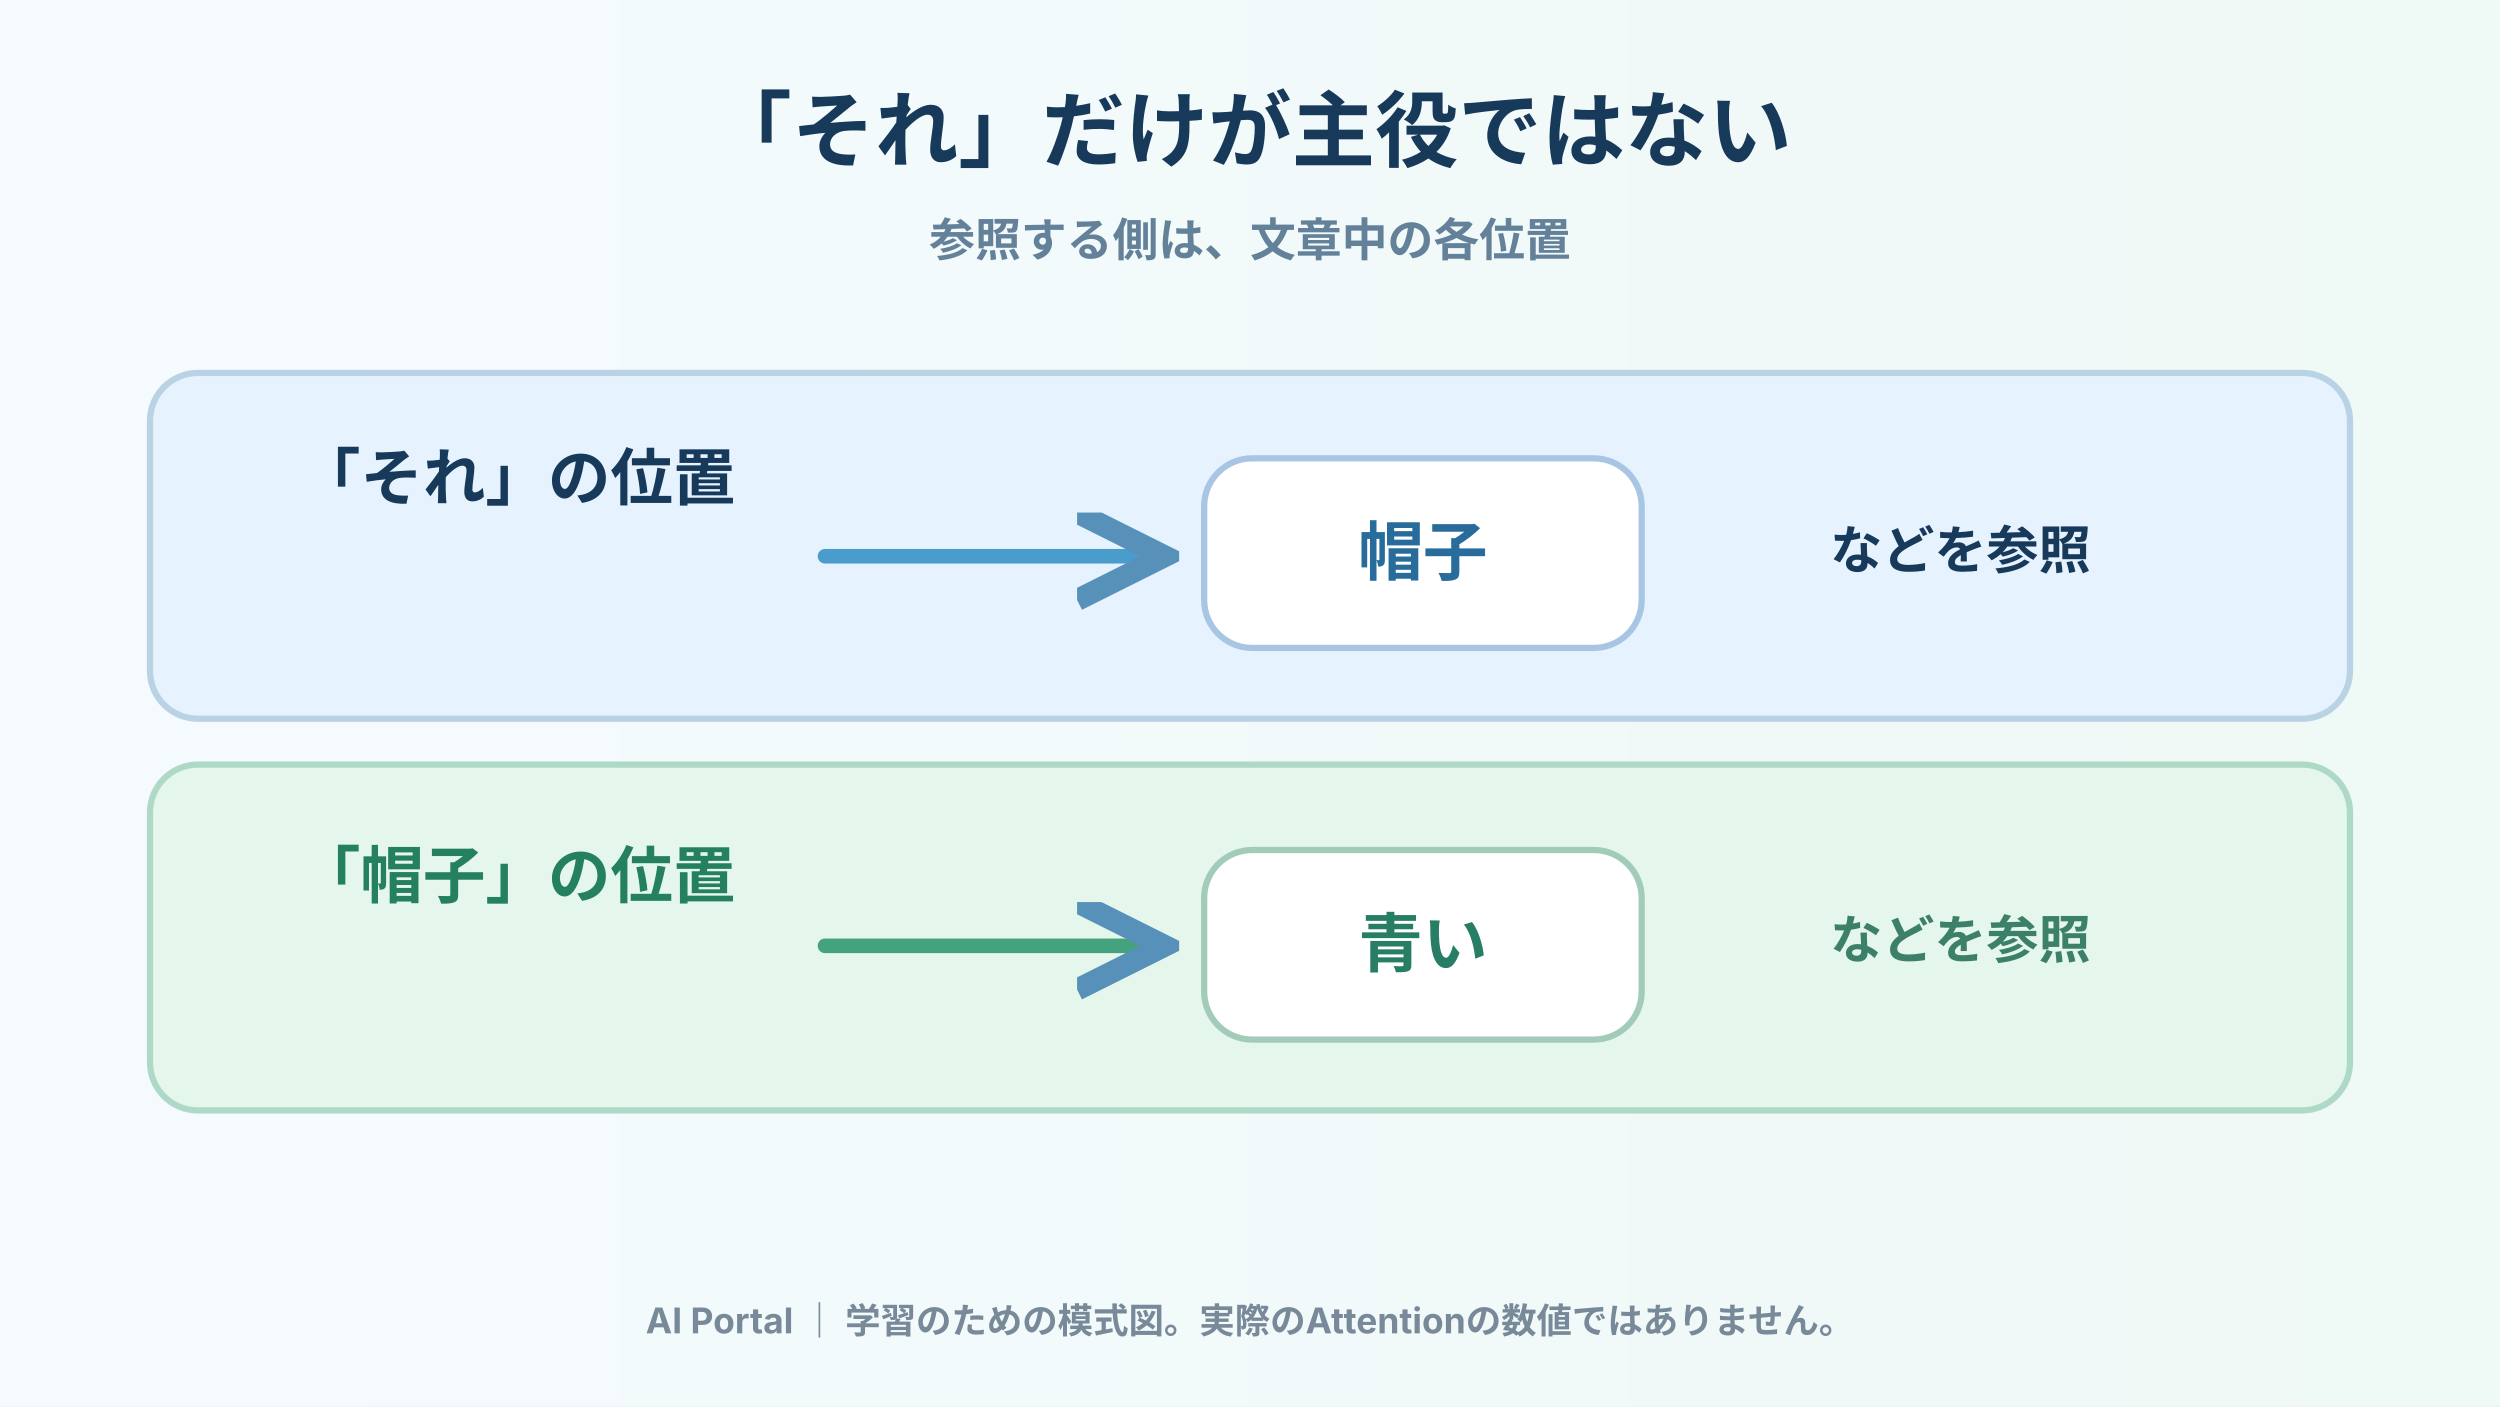
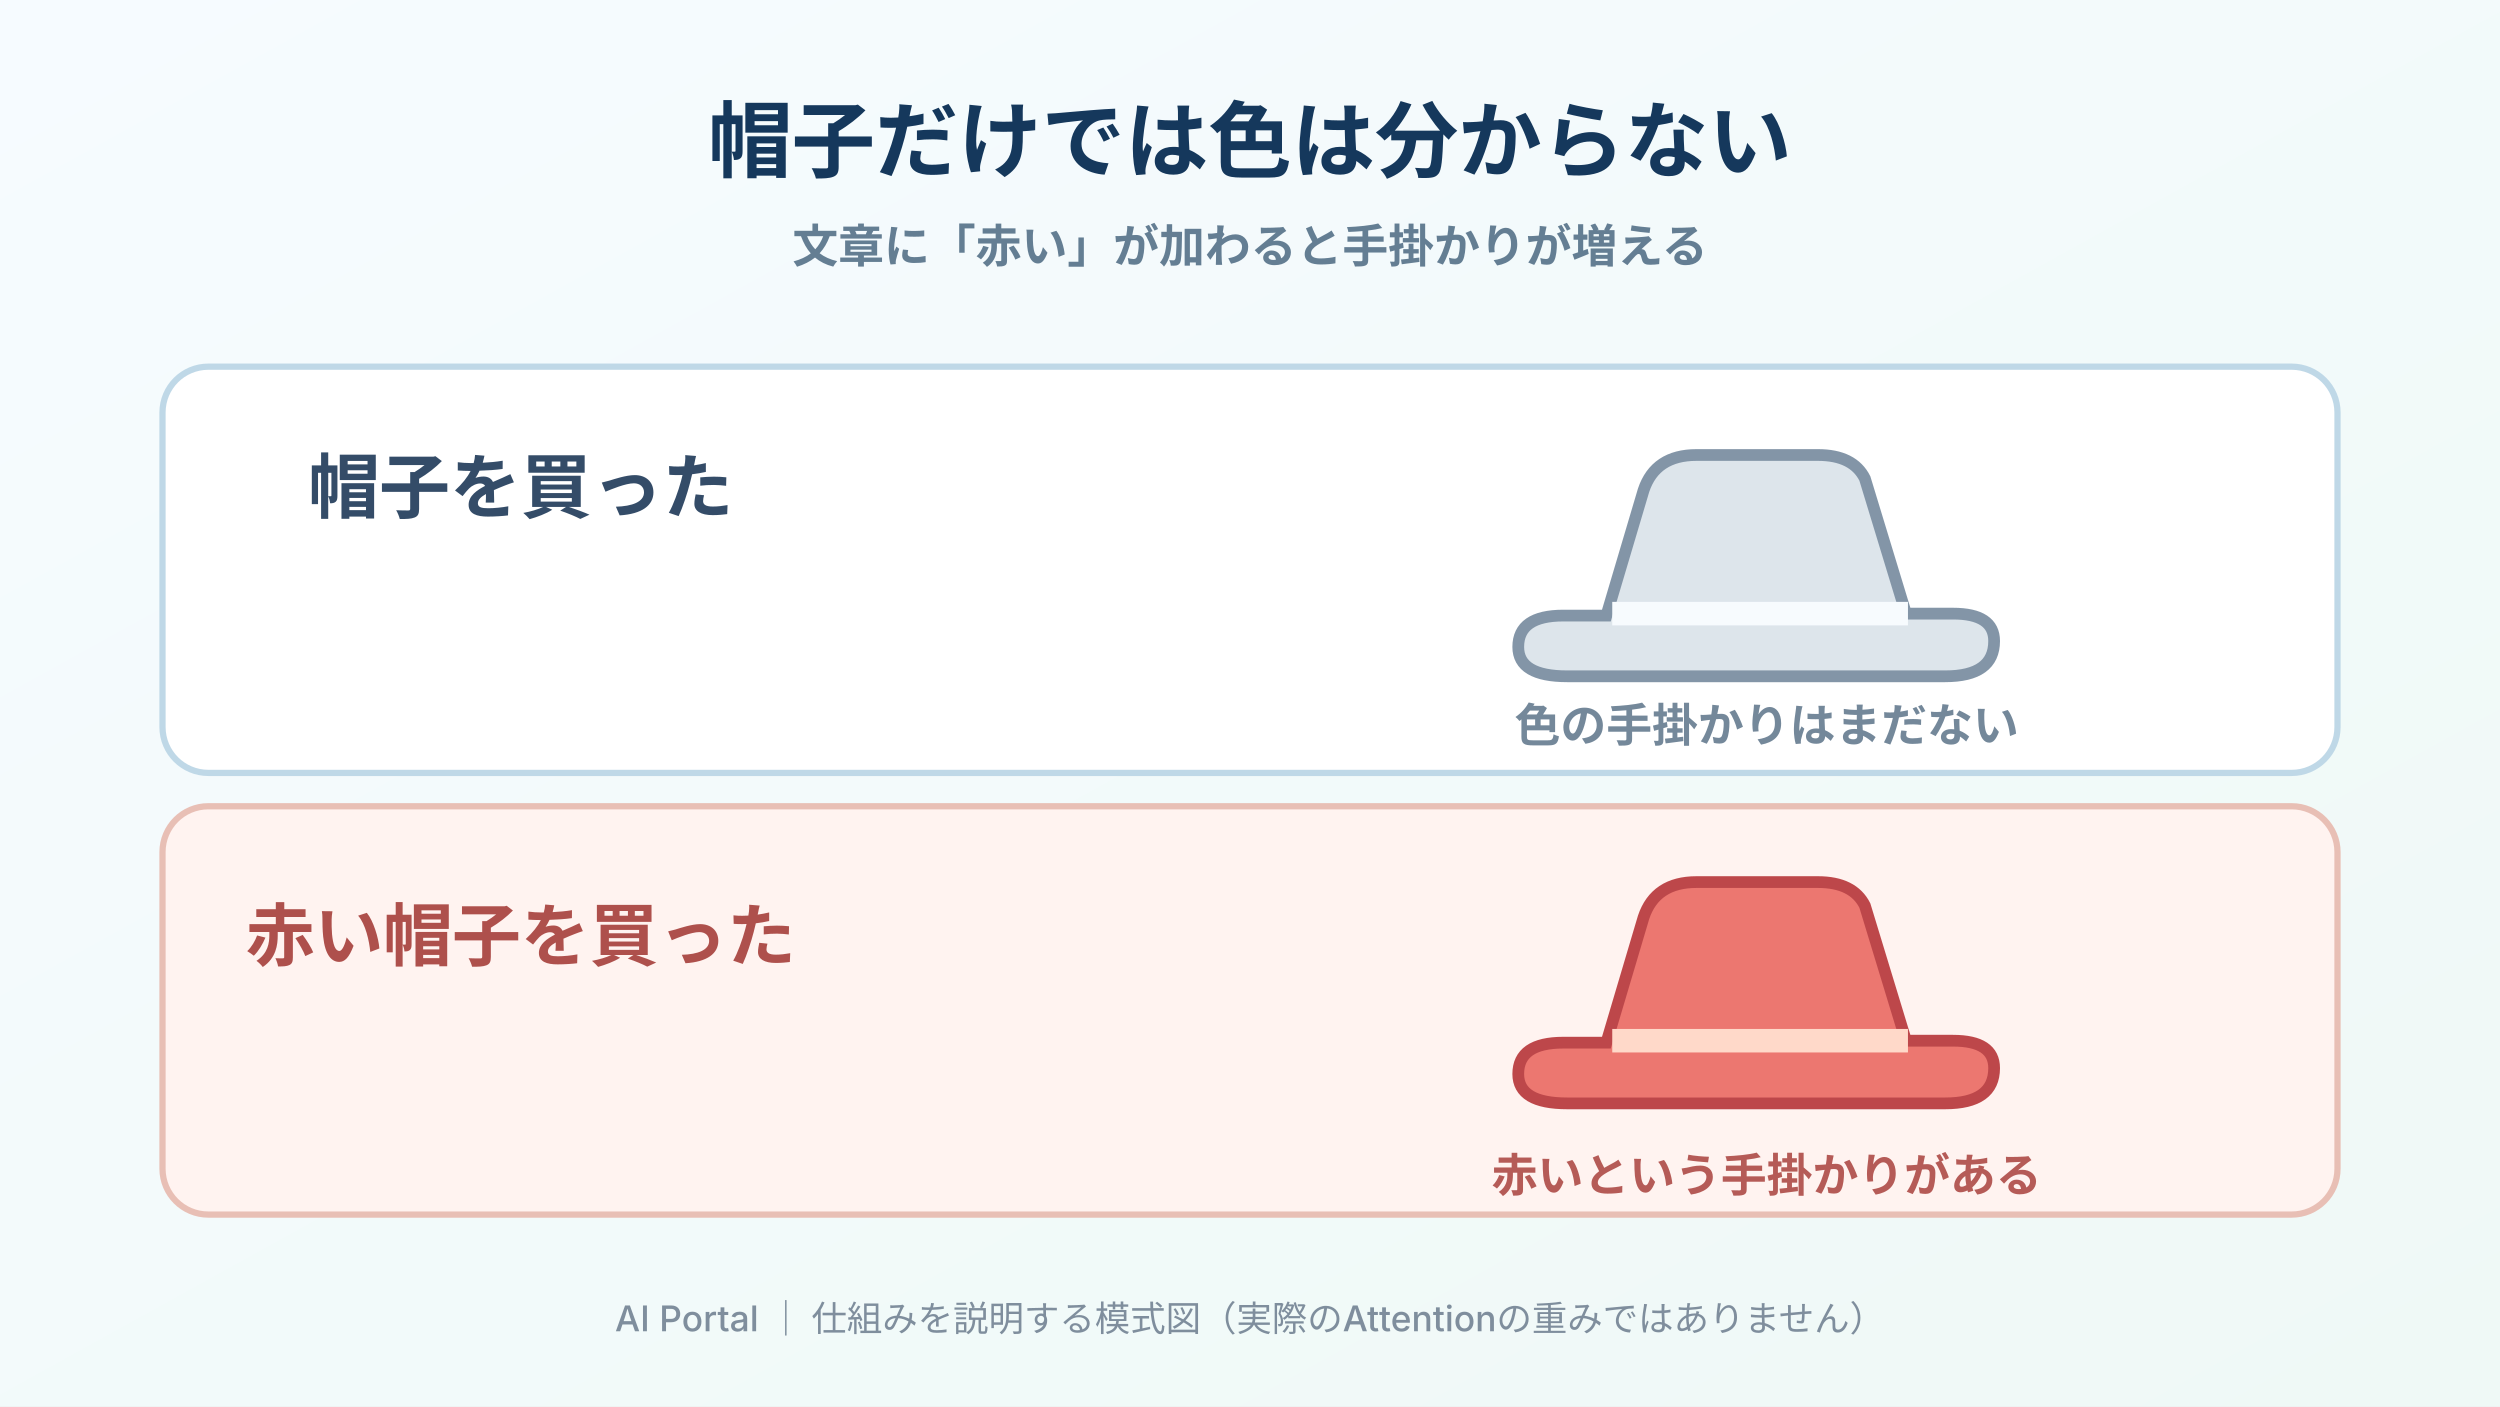
- <svg xmlns="http://www.w3.org/2000/svg" viewBox="0 0 1200 675" role="img" aria-labelledby="t d">
+ <svg xmlns="http://www.w3.org/2000/svg" width="1200" height="675" viewBox="0 0 1200 675" role="img" aria-labelledby="chart-title chart-desc">
  <defs>
-     <linearGradient id="g">
-       <stop stop-color="#f5faff" />
-       <stop offset="1" stop-color="#eff9f5" />
+     <linearGradient id="bg" x1="0" y1="0" x2="1" y2="1">
+       <stop stop-color="#f6fbff" />
+       <stop offset="1" stop-color="#eff9f6" />
    </linearGradient>
-     <marker id="a" markerWidth="7" markerHeight="7" refX="6" refY="3" orient="auto">
-       <path d="M0 0 L6 3 L0 6" fill="none" stroke="#5791b9" stroke-width="1.5" />
+     <marker id="arrow" markerWidth="9" markerHeight="9" refX="7" refY="4" orient="auto">
+       <path d="M1 1 L7 4 L1 7" stroke="#457db1" stroke-width="1.5" fill="none" />
    </marker>
  </defs>
-   <rect width="1200" height="675" fill="url(#g)" />
+   <rect width="1200" height="675" fill="url(#bg)" />
  <g font-family="'Noto Sans JP',-apple-system,BlinkMacSystemFont,Meiryo,sans-serif">
-     <text x="600" y="77" text-anchor="middle" font-size="40" font-weight="700" fill="#17395a">「それ」だけが主役ではない</text>
-     <text x="600" y="123" text-anchor="middle" font-size="22" font-weight="700" fill="#64819a">参照する側は、文章中の各位置</text>
-     <rect x="72" y="179" width="1056" height="166" rx="23" fill="#e6f3ff" stroke="#b9d3e5" stroke-width="3" />
-     <text x="248" y="240" text-anchor="middle" font-size="30" font-weight="700" fill="#17395a">「それ」の位置</text>
-     <path d="M396 267 H559" stroke="#4a9ccc" stroke-width="7" fill="none" stroke-linecap="round" marker-end="url(#a)" />
-     <rect x="578" y="220" width="210" height="91" rx="23" fill="#fff" stroke="#a8c5e3" stroke-width="3" />
-     <text x="683" y="276" text-anchor="middle" font-size="31" font-weight="700" fill="#276c9b">帽子</text>
-     <text x="941" y="273" text-anchor="middle" font-size="25" font-weight="700" fill="#17395a">などを参照</text>
-     <rect x="72" y="367" width="1056" height="166" rx="23" fill="#e5f7ec" stroke="#afd9c7" stroke-width="3" />
-     <text x="248" y="431" text-anchor="middle" font-size="30" font-weight="700" fill="#24805f">「帽子」の位置</text>
-     <path d="M396 454 H559" stroke="#44a27e" stroke-width="7" fill="none" stroke-linecap="round" marker-end="url(#a)" />
-     <rect x="578" y="408" width="210" height="91" rx="23" fill="#fff" stroke="#a2ccb9" stroke-width="3" />
-     <text x="683" y="464" text-anchor="middle" font-size="31" font-weight="700" fill="#277e65">青い</text>
-     <text x="941" y="460" text-anchor="middle" font-size="25" font-weight="700" fill="#3d806a">などを参照</text>
-     <text x="600" y="640" text-anchor="middle" font-size="17" font-weight="700" fill="#788a99">AI Portal ｜ 学習のための模式図。実際のAttentionの数値ではありません。</text>
+     <text x="600" y="82" text-anchor="middle" font-size="40" fill="#15385c" font-weight="750">帽子だけでは色は分からない</text>
+     <text x="600" y="126" text-anchor="middle" font-size="22" fill="#647e93" font-weight="550">文章に「赤い」が加わると手掛かりが増える</text>
+     <rect x="78" y="176" width="1044" height="195" rx="22" fill="#fff" stroke="#bfd8e7" stroke-width="3" />
+     <text x="250" y="246" text-anchor="middle" font-size="34" fill="#344c68" font-weight="750">帽子を買った</text>
+     <g transform="translate(725 209) scale(0.94)">
+       <path d="M29 123 H222 Q247 123 247 105 Q247 91 226 91 H202 L181 22 Q175 10 157 10 H95 Q74 10 68 28 L49 92 H27 Q4 92 4 108 Q4 123 29 123 Z" fill="#dde5eb" stroke="#8395a7" stroke-width="6" />
+       <path d="M52 91 H203" stroke="#f7fbfe" stroke-width="12" />
+     </g>
+     <text x="848" y="356" text-anchor="middle" font-size="22" fill="#74889a" font-weight="750">色の手掛かりはまだない</text>
+     <rect x="78" y="387" width="1044" height="196" rx="22" fill="#fff3f0" stroke="#e8bfb5" stroke-width="3" />
+     <text x="250" y="461" text-anchor="middle" font-size="33" fill="#ae504c" font-weight="750">赤い帽子を買った</text>
+     <g transform="translate(725 414) scale(0.94)">
+       <path d="M29 123 H222 Q247 123 247 105 Q247 91 226 91 H202 L181 22 Q175 10 157 10 H95 Q74 10 68 28 L49 92 H27 Q4 92 4 108 Q4 123 29 123 Z" fill="#ec7770" stroke="#bd474a" stroke-width="6" />
+       <path d="M52 91 H203" stroke="#ffd9c9" stroke-width="12" />
+     </g>
+     <text x="848" y="572" text-anchor="middle" font-size="22" fill="#b55b57" font-weight="750">赤いという手掛かりがある</text>
+     <text x="600" y="639" text-anchor="middle" font-size="17" fill="#7f8e9d" font-weight="450">AI Portal ｜ 仕組みを説明する模式図（実際のAttentionの重みではありません）</text>
  </g>
</svg>
